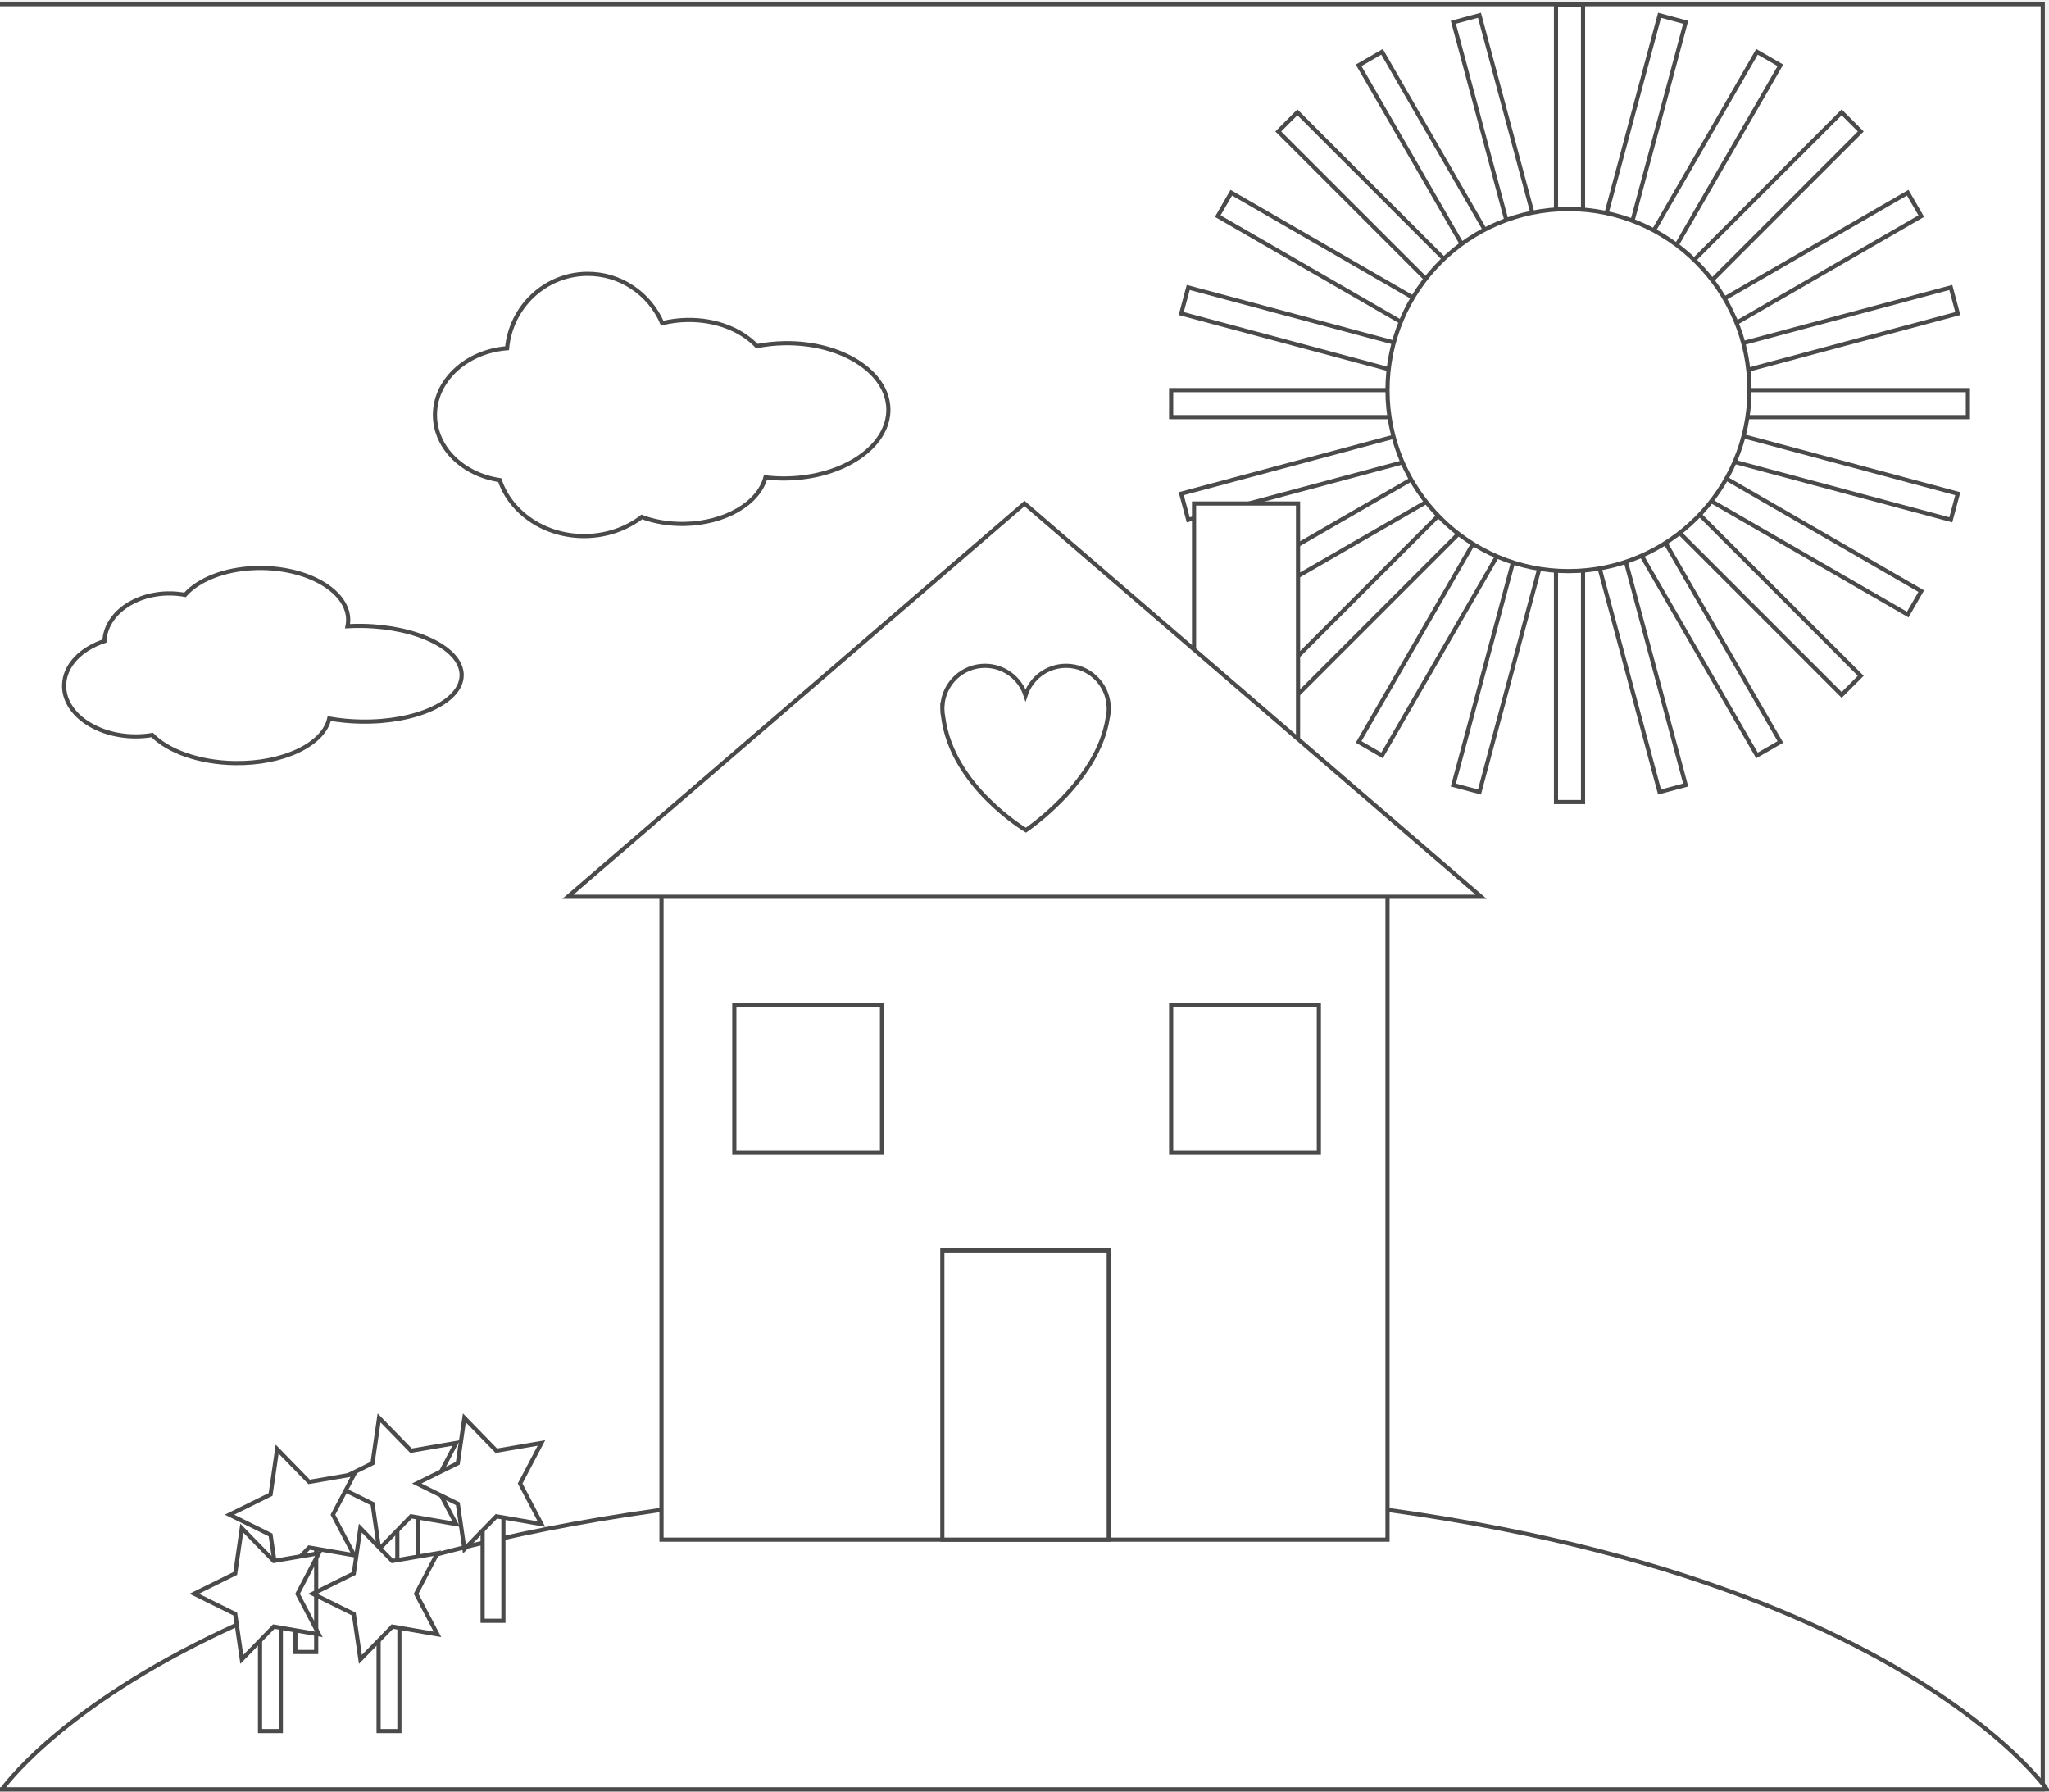
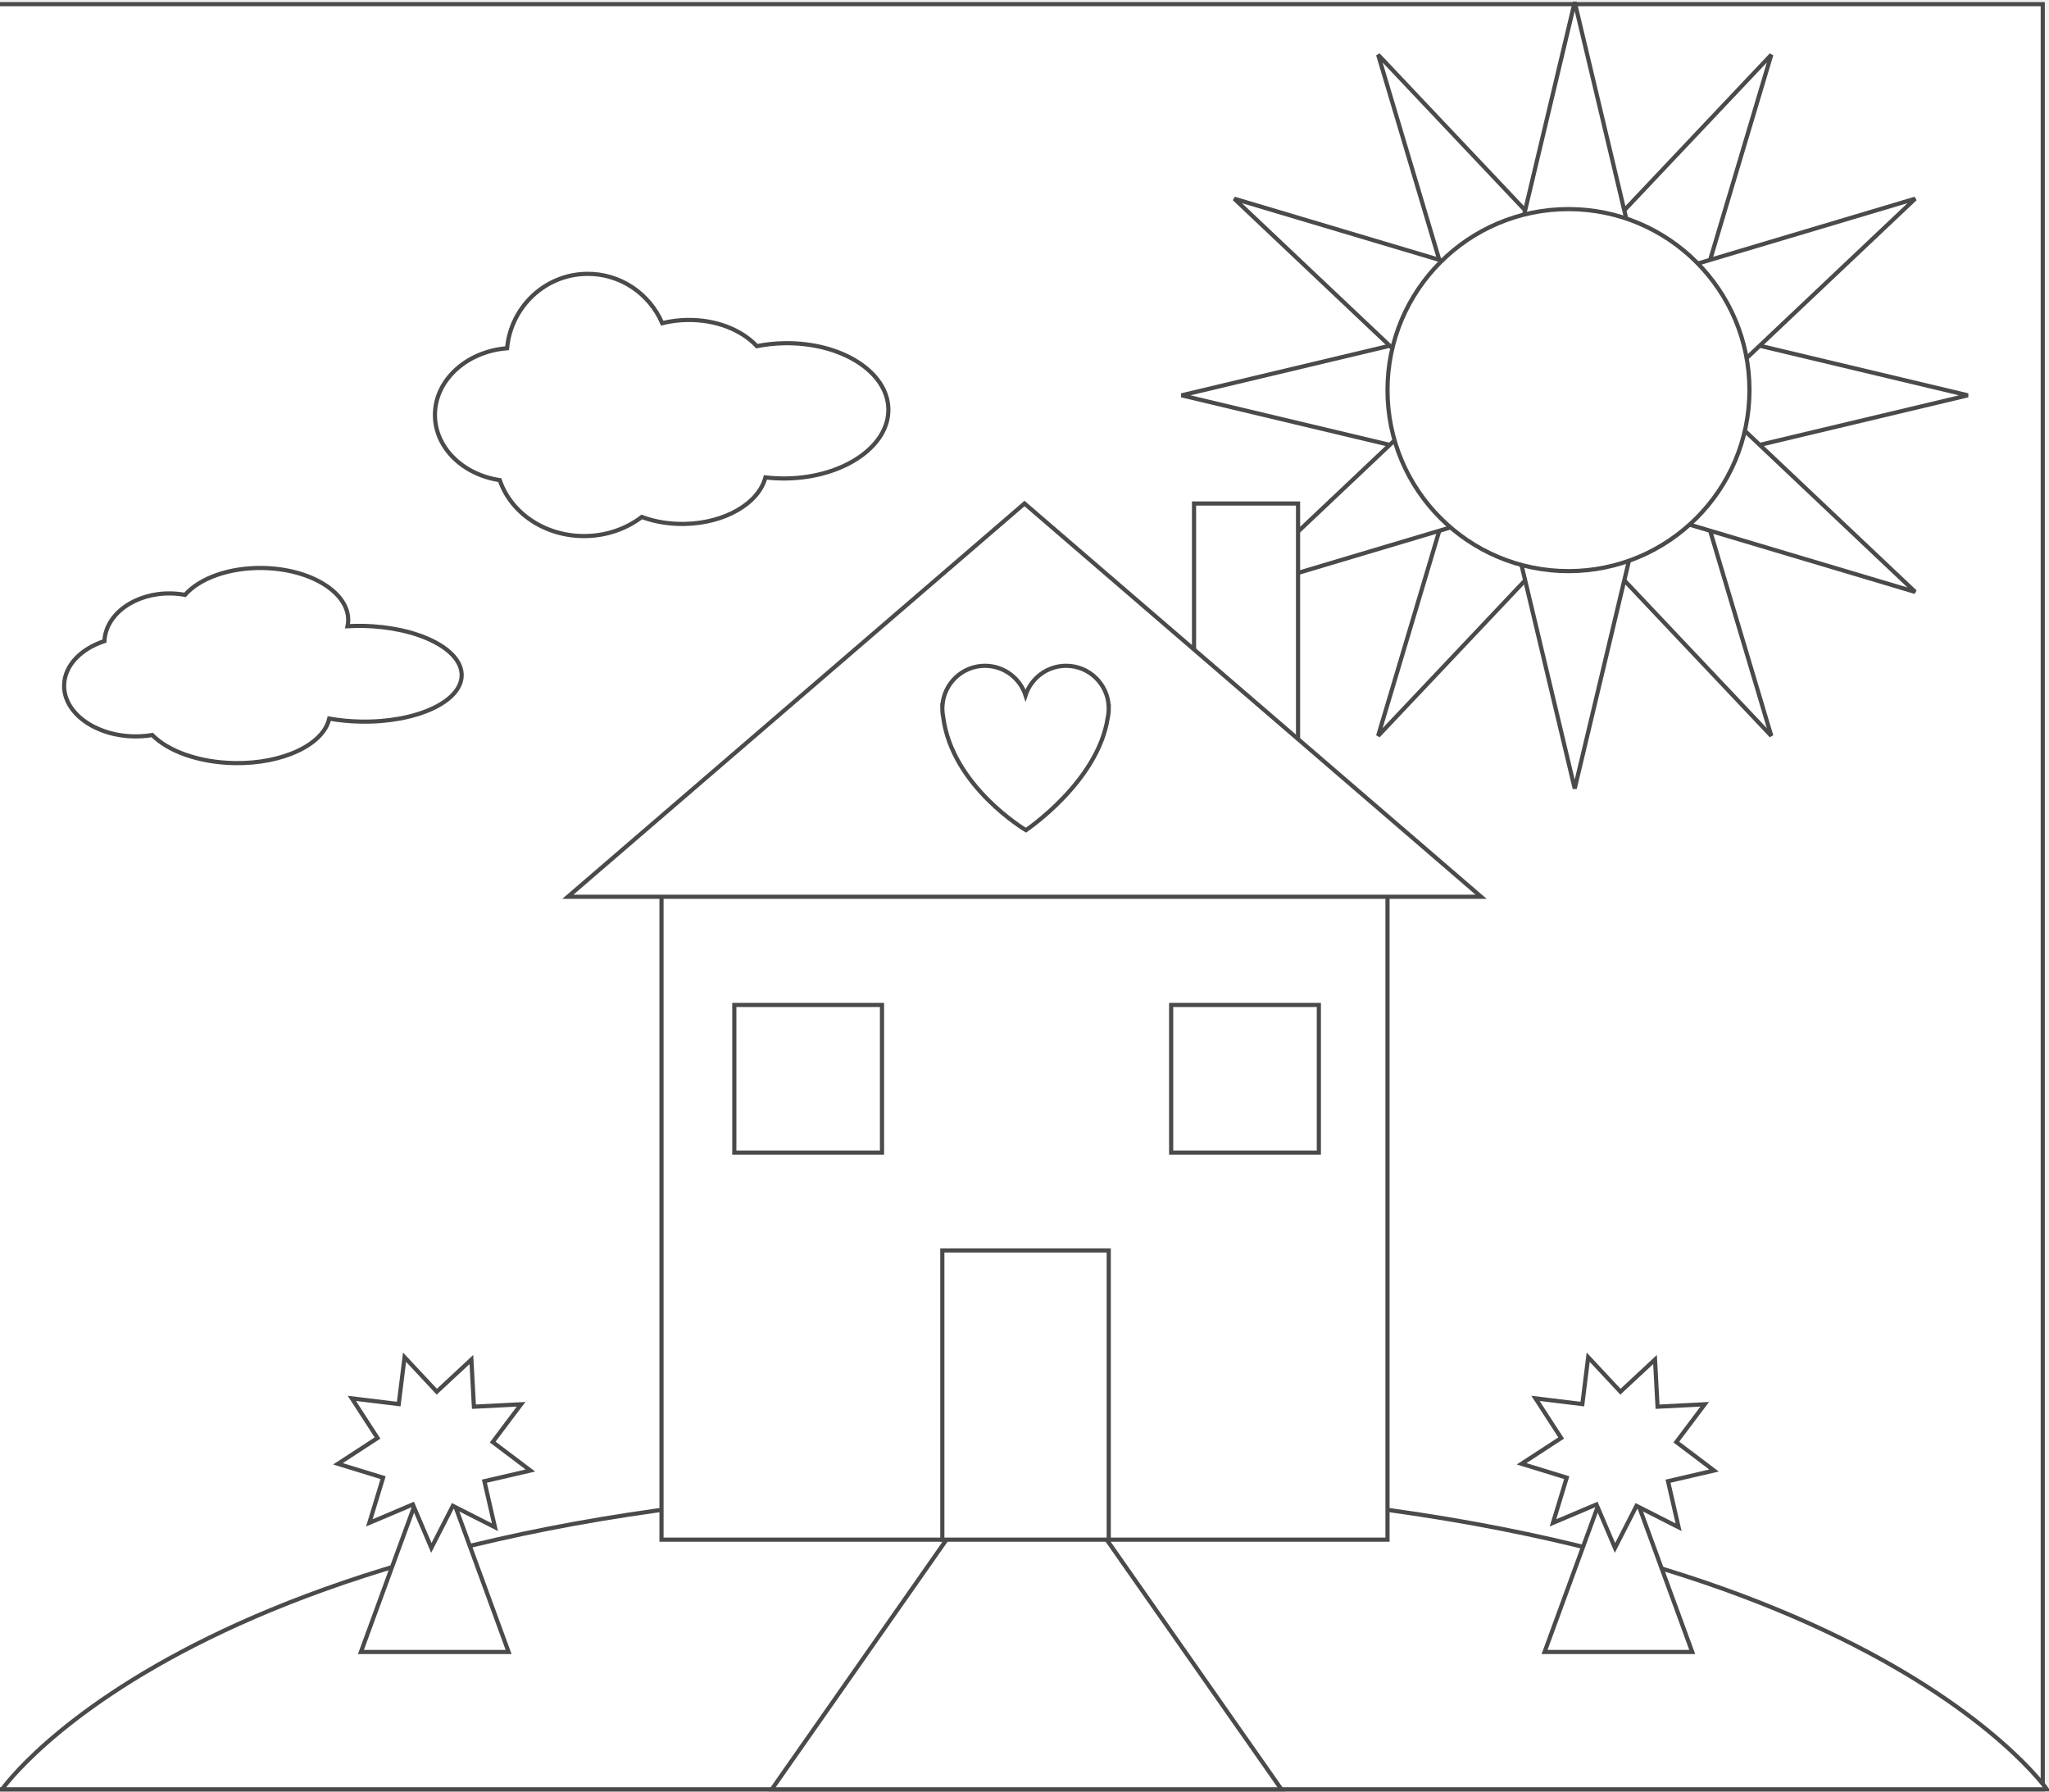
<svg xmlns="http://www.w3.org/2000/svg" width="985px" height="861px" viewBox="0 0 985 861" version="1.1">
  <description>Created with Sketch (http://www.bohemiancoding.com/sketch)</description>
  <defs />
  <g id="Page-1" stroke="none" stroke-width="1" fill="none" fill-rule="evenodd">
    <rect id="Rectangle-23" stroke="#4A4A4A" stroke-width="2" fill="#FFFFFF" x="-1" y="2" width="983" height="858" />
-     <rect id="Rectangle-6" stroke="#4A4A4A" stroke-width="2" fill="#FFFFFF" x="563" y="187.5" width="383" height="13" />
-     <rect id="Rectangle-6-copy" stroke="#4A4A4A" stroke-width="2" fill="#FFFFFF" transform="translate(754.5, 194) rotate(-345) translate(-754.5, -194) " x="563" y="187.5" width="383" height="13" />
-     <rect id="Rectangle-6-copy-2" stroke="#4A4A4A" stroke-width="2" fill="#FFFFFF" transform="translate(754.5, 194) rotate(-330) translate(-754.5, -194) " x="563" y="187.5" width="383" height="13" />
-     <rect id="Rectangle-6-copy-3" stroke="#4A4A4A" stroke-width="2" fill="#FFFFFF" transform="translate(754.5, 194) rotate(-315) translate(-754.5, -194) " x="563" y="187.5" width="383" height="13" />
-     <rect id="Rectangle-6-copy-4" stroke="#4A4A4A" stroke-width="2" fill="#FFFFFF" transform="translate(754.5, 194) rotate(-300) translate(-754.5, -194) " x="563" y="187.5" width="383" height="13" />
-     <rect id="Rectangle-6-copy-5" stroke="#4A4A4A" stroke-width="2" fill="#FFFFFF" transform="translate(754.5, 194) rotate(-285) translate(-754.5, -194) " x="563" y="187.5" width="383" height="13" />
-     <rect id="Rectangle-6-copy-6" stroke="#4A4A4A" stroke-width="2" fill="#FFFFFF" transform="translate(754.5, 194) rotate(-270) translate(-754.5, -194) " x="563" y="187.5" width="383" height="13" />
-     <rect id="Rectangle-6-copy-7" stroke="#4A4A4A" stroke-width="2" fill="#FFFFFF" transform="translate(754.5, 194) rotate(-255) translate(-754.5, -194) " x="563" y="187.5" width="383" height="13" />
-     <rect id="Rectangle-6-copy-8" stroke="#4A4A4A" stroke-width="2" fill="#FFFFFF" transform="translate(754.5, 194) rotate(-240) translate(-754.5, -194) " x="563" y="187.5" width="383" height="13" />
-     <rect id="Rectangle-6-copy-9" stroke="#4A4A4A" stroke-width="2" fill="#FFFFFF" transform="translate(754.5, 194) rotate(-225) translate(-754.5, -194) " x="563" y="187.5" width="383" height="13" />
-     <rect id="Rectangle-6-copy-10" stroke="#4A4A4A" stroke-width="2" fill="#FFFFFF" transform="translate(754.5, 194) rotate(-210) translate(-754.5, -194) " x="563" y="187.5" width="383" height="13" />
-     <rect id="Rectangle-6-copy-11" stroke="#4A4A4A" stroke-width="2" fill="#FFFFFF" transform="translate(754.5, 194) rotate(-195) translate(-754.5, -194) " x="563" y="187.5" width="383" height="13" />
+     <path d="M757,126.278 L851.5,26.321 L812.185,158.139 L812.185,158.139 L946,190 L812.185,221.861 L812.185,221.861 L851.5,353.679 L757,253.722 L662.5,353.679 L701.815,221.861 L568,190 L701.815,158.139 L662.5,26.321 L757,126.278 Z" id="Triangle-3" stroke="#4A4A4A" stroke-width="2" fill="#FFFFFF" />
+     <path d="M757,126.278 L851.5,26.321 L812.185,158.139 L812.185,158.139 L946,190 L812.185,221.861 L812.185,221.861 L851.5,353.679 L757,253.722 L662.5,353.679 L701.815,221.861 L568,190 L701.815,158.139 L662.5,26.321 L757,126.278 Z" id="Triangle-3" stroke="#4A4A4A" stroke-width="2" fill="#FFFFFF" transform="translate(757, 190) rotate(-330) translate(-757, -190) " />
    <circle id="Oval-13" stroke="#4A4A4A" stroke-width="2" fill="#FFFFFF" cx="754" cy="187.5" r="87" />
-     <rect id="Rectangle-18" stroke="#4A4A4A" stroke-width="2" fill="#FFFFFF" x="191" y="721" width="10" height="58" />
-     <polygon id="Star-1" stroke="#4A4A4A" stroke-width="2" fill="#FFFFFF" transform="translate(191.5, 710) rotate(-18) translate(-191.5, -710) " points="191.5 729.751 172.032 740 175.75 718.292 160 702.918 181.766 699.751 191.5 680 201.234 699.751 223 702.918 207.25 718.292 210.968 740 " />
    <rect id="Rectangle-5" stroke="#4A4A4A" stroke-width="2" fill="#FFFFFF" x="574" y="242" width="50" height="123" />
    <path d="M492.5,714.574 C883.026,714.574 984,860 984,860 L1,860 C1,860 101.974,714.574 492.5,714.574 Z" id="Triangle-2" stroke="#4A4A4A" stroke-width="2" fill="#FFFFFF" />
    <rect id="Rectangle-1" stroke="#4A4A4A" stroke-width="2" fill="#FFFFFF" x="318" y="420" width="349" height="320" />
    <polygon id="Triangle-1" stroke="#4A4A4A" stroke-width="2" fill="#FFFFFF" points="492.5 242 712 431 273 431 " />
+     <polygon id="Triangle-9" stroke="#4A4A4A" stroke-width="2" fill="#FFFFFF" points="493.5 685 616 860 371 860 " />
    <rect id="Rectangle-2" stroke="#4A4A4A" stroke-width="2" fill="#FFFFFF" x="453" y="601" width="80" height="139" />
    <rect id="Rectangle-3" stroke="#4A4A4A" stroke-width="2" fill="#FFFFFF" x="353" y="483" width="71" height="71" />
    <rect id="Rectangle-3" stroke="#4A4A4A" stroke-width="2" fill="#FFFFFF" x="563" y="483" width="71" height="71" />
    <path d="M164.651,353.431 C157.846,361.475 143.766,367 127.5,367 C104.58,367 86,356.031 86,342.5 C86,341.566 86.088,340.645 86.261,339.739 L86.261,339.739 C83.893,339.911 81.468,340 79,340 C52.49,340 31,329.703 31,317 C31,304.297 52.49,294 79,294 C84.344,294 89.483,294.418 94.284,295.191 L94.284,295.191 C96.825,282.706 116.1,273 139.5,273 C156.57,273 171.445,278.165 179.23,285.806 C182.028,285.28 184.968,285 188,285 C206.778,285 222,295.745 222,309 C222,318.457 214.252,326.636 202.992,330.547 C202.61,343.549 188.657,354 171.5,354 C169.148,354 166.856,353.804 164.651,353.431 Z" id="Oval-1" stroke="#4A4A4A" stroke-width="2" fill="#FFFFFF" transform="translate(126.5, 320) rotate(181) translate(-126.5, -320) " />
    <path d="M396.39,158.605 C391.333,142.671 374.941,131 355.5,131 C345.211,131 335.775,134.269 328.423,139.709 L328.423,139.709 C322.445,137.353 315.461,136 308,136 C288.39,136 272.077,145.348 268.659,157.685 C265.38,157.236 261.982,157 258.5,157 C231.162,157 209,171.551 209,189.5 C209,207.449 231.162,222 258.5,222 C263.066,222 267.488,221.594 271.686,220.834 L271.686,220.834 C278.855,228.771 291.1,234 305,234 C309.171,234 313.193,233.529 316.974,232.656 L316.974,232.656 C322.842,246.949 336.762,257 353,257 C373.065,257 389.591,241.653 391.759,221.917 C411.458,220.727 427,206.892 427,190 C427,174.456 413.84,161.501 396.39,158.605 Z" id="Oval-7" stroke="#4A4A4A" stroke-width="2" fill="#FFFFFF" transform="translate(318, 194) rotate(-181) translate(-318, -194) " />
    <path d="M453.408,344.588 C453.14,343.267 453,341.9 453,340.5 C453,340.22 453.006,339.942 453.017,339.665 C453.01,339.444 453.004,339.222 453,339 C453.018,339.001 453.036,339.002 453.054,339.003 C453.821,328.38 462.682,320 473.5,320 C482.608,320 490.329,325.94 493,334.158 C495.671,325.94 503.392,320 512.5,320 C523.495,320 532.469,328.657 532.977,339.526 C532.985,339.526 532.992,339.525 533,339.525 C532.997,339.63 532.993,339.736 532.99,339.842 C532.997,340.06 533,340.28 533,340.5 C533,342.047 532.829,343.555 532.504,345.004 C527.848,375.769 493.19,399 493.19,399 C493.19,399 457.67,378.024 453.408,344.588 Z" id="Oval-14" stroke="#4A4A4A" stroke-width="2" fill="#FFFFFF" />
-     <rect id="Rectangle-18" stroke="#4A4A4A" stroke-width="2" fill="#FFFFFF" x="142" y="736" width="10" height="58" />
-     <polygon id="Star-1" stroke="#4A4A4A" stroke-width="2" fill="#FFFFFF" transform="translate(142.5, 725) rotate(-18) translate(-142.5, -725) " points="142.5 744.751 123.032 755 126.75 733.292 111 717.918 132.766 714.751 142.5 695 152.234 714.751 174 717.918 158.25 733.292 161.968 755 " />
-     <rect id="Rectangle-18" stroke="#4A4A4A" stroke-width="2" fill="#FFFFFF" x="232" y="721" width="10" height="58" />
-     <polygon id="Star-1" stroke="#4A4A4A" stroke-width="2" fill="#FFFFFF" transform="translate(232.5, 710) rotate(-18) translate(-232.5, -710) " points="232.5 729.751 213.032 740 216.75 718.292 201 702.918 222.766 699.751 232.5 680 242.234 699.751 264 702.918 248.25 718.292 251.968 740 " />
-     <rect id="Rectangle-18" stroke="#4A4A4A" stroke-width="2" fill="#FFFFFF" x="125" y="774" width="10" height="58" />
-     <polygon id="Star-1" stroke="#4A4A4A" stroke-width="2" fill="#FFFFFF" transform="translate(125.5, 763) rotate(-18) translate(-125.5, -763) " points="125.5 782.751 106.032 793 109.75 771.292 94 755.918 115.766 752.751 125.5 733 135.234 752.751 157 755.918 141.25 771.292 144.968 793 " />
-     <rect id="Rectangle-18" stroke="#4A4A4A" stroke-width="2" fill="#FFFFFF" x="182" y="774" width="10" height="58" />
-     <polygon id="Star-1" stroke="#4A4A4A" stroke-width="2" fill="#FFFFFF" transform="translate(182.5, 763) rotate(-18) translate(-182.5, -763) " points="182.5 782.751 163.032 793 166.75 771.292 151 755.918 172.766 752.751 182.5 733 192.234 752.751 214 755.918 198.25 771.292 201.968 793 " />
+     <g id="Triangle-9-+-Star-1" transform="translate(148, 636)" stroke="#4A4A4A" stroke-width="2" fill="#FFFFFF">
+       <path d="M96.5,158 L25.5,158 L61,61 L96.5,158 Z" id="Triangle-9" />
+       <polygon id="Star-1" transform="translate(61, 61) rotate(22) translate(-61, -61) " points="61 89.128 44.925 105.166 42.919 82.548 20.297 84.5 33.299 65.884 14.714 52.839 36.64 46.936 30.789 24.996 51.379 34.568 61 14 70.621 34.568 91.211 24.996 85.36 46.936 107.286 52.839 88.701 65.884 101.703 84.5 79.081 82.548 77.075 105.166 " />
+     </g>
+     <g id="Triangle-9-+-Star-1" transform="translate(717, 636)" stroke="#4A4A4A" stroke-width="2" fill="#FFFFFF">
+       <path d="M96.5,158 L25.5,158 L61,61 L96.5,158 Z" id="Triangle-9" />
+       <polygon id="Star-1" transform="translate(61, 61) rotate(22) translate(-61, -61) " points="61 89.128 44.925 105.166 42.919 82.548 20.297 84.5 33.299 65.884 14.714 52.839 36.64 46.936 30.789 24.996 51.379 34.568 61 14 70.621 34.568 91.211 24.996 85.36 46.936 107.286 52.839 88.701 65.884 101.703 84.5 79.081 82.548 77.075 105.166 " />
+     </g>
+     <path d="" id="Path-10" stroke="#979797" />
  </g>
</svg>
